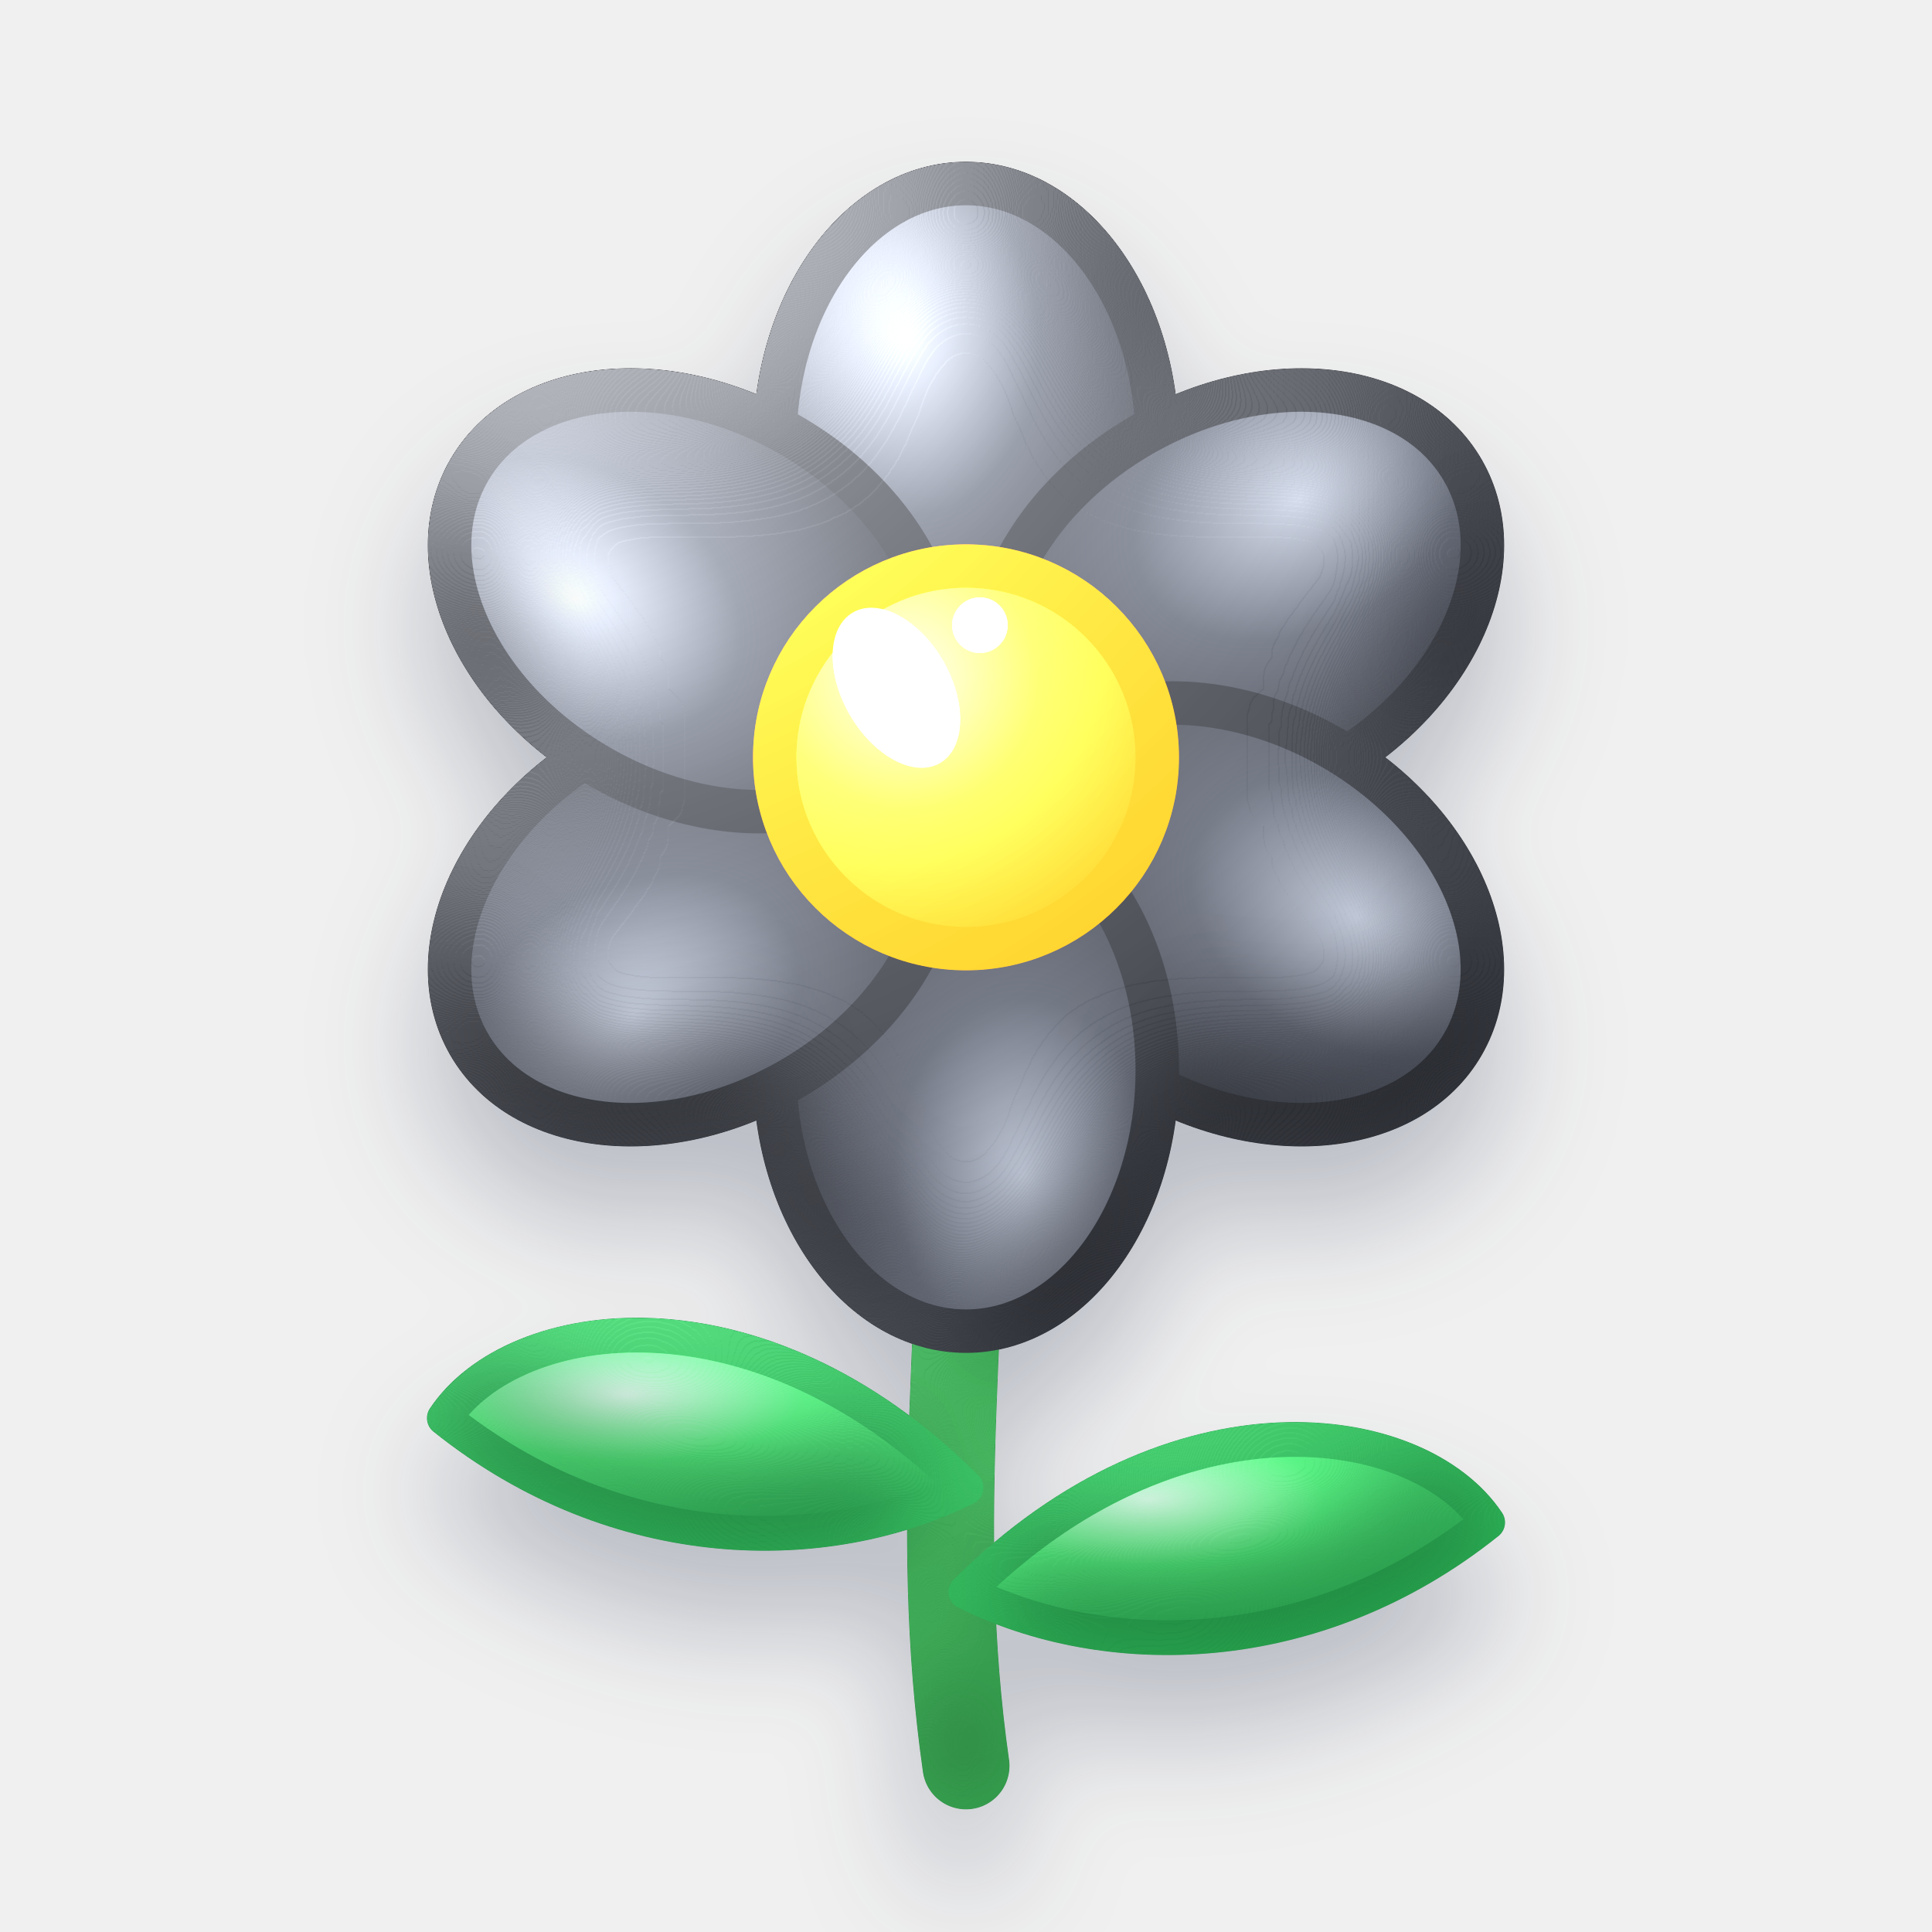
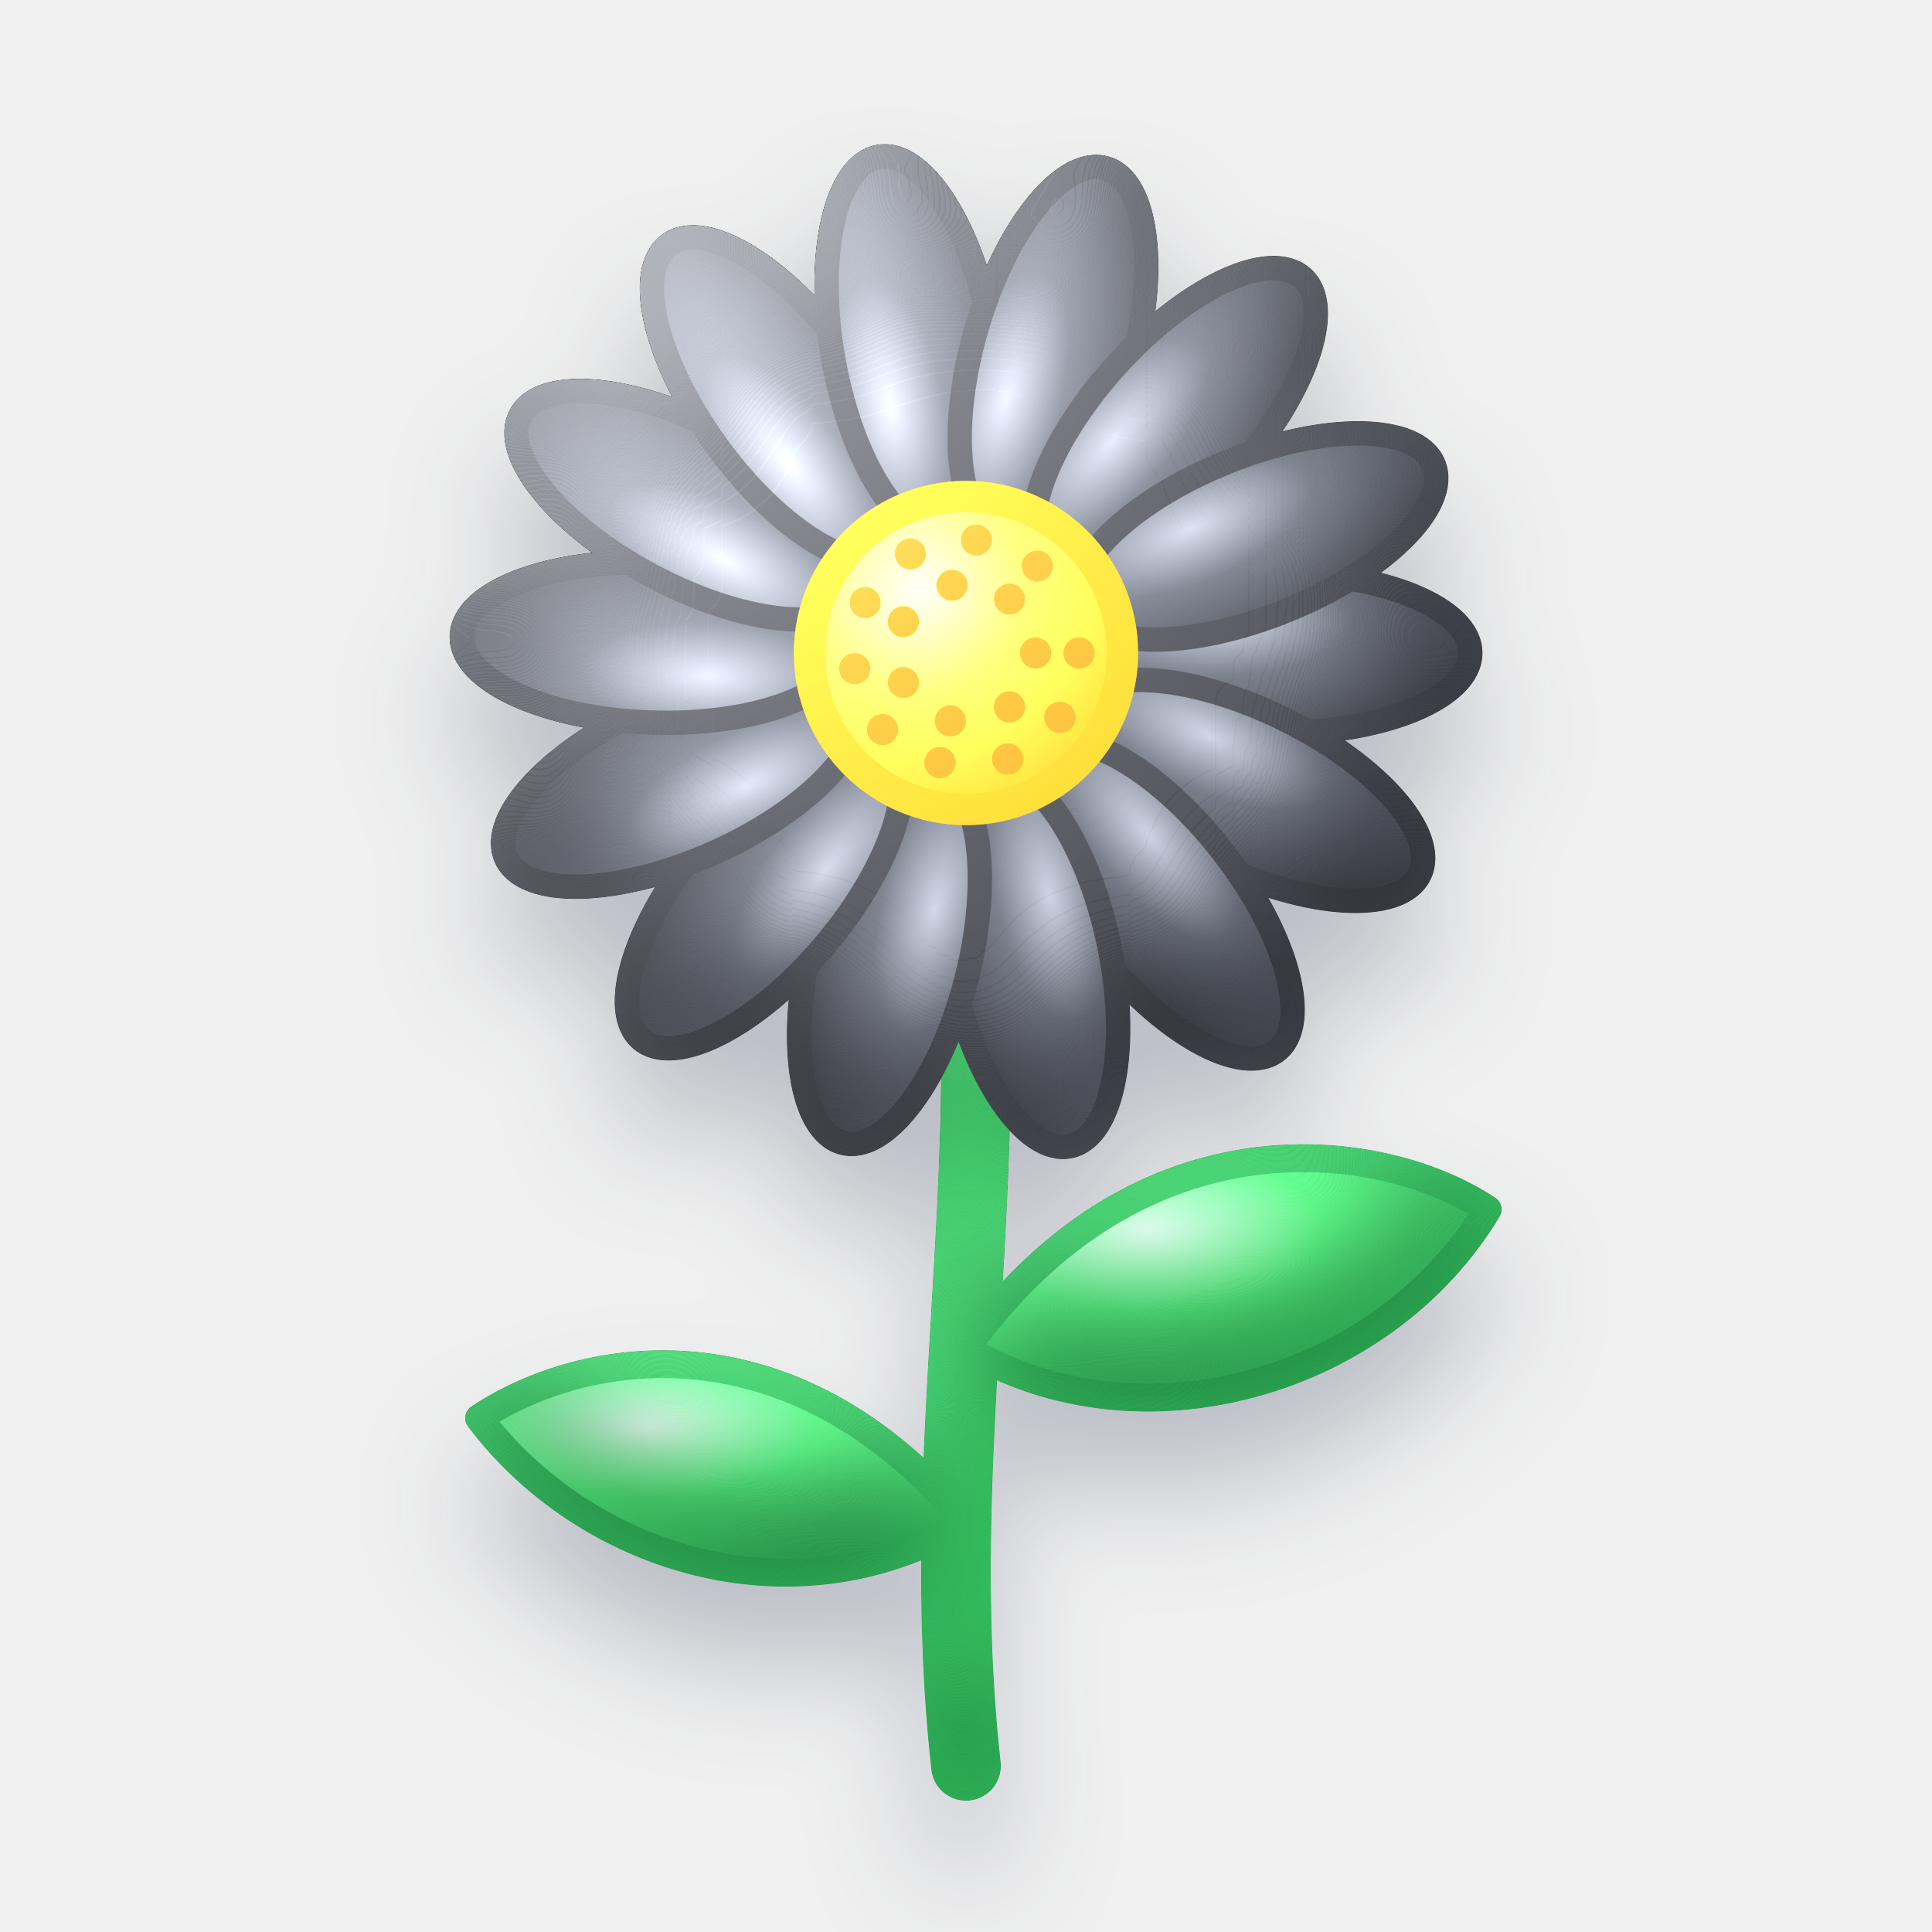
<svg xmlns="http://www.w3.org/2000/svg" viewBox="0 0 100 100">
  <defs>
    <radialGradient id="g" cx="35%" cy="30%" r="75%">
      <stop offset="0" stop-color="#9AA1B0" />
      <stop offset=".45" stop-color="#454A57" />
      <stop offset="1" stop-color="#22252C" />
    </radialGradient>
    <radialGradient id="f-leaf" cx="35%" cy="30%" r="75%">
      <stop offset="0" stop-color="#B6F5C6" />
      <stop offset=".45" stop-color="#3DDC6A" />
      <stop offset="1" stop-color="#1FA84A" />
    </radialGradient>
    <radialGradient id="f-wood" cx="35%" cy="30%" r="75%">
      <stop offset="0" stop-color="#D9A066" />
      <stop offset=".45" stop-color="#A0662F" />
      <stop offset="1" stop-color="#6E4019" />
    </radialGradient>
    <radialGradient id="f-glass" cx="35%" cy="30%" r="75%">
      <stop offset="0" stop-color="#E2F4FF" />
      <stop offset=".45" stop-color="#8FD0FF" />
      <stop offset="1" stop-color="#3D8FD1" />
    </radialGradient>
    <radialGradient id="f-tire" cx="35%" cy="30%" r="75%">
      <stop offset="0" stop-color="#7B808C" />
      <stop offset=".45" stop-color="#3A3D44" />
      <stop offset="1" stop-color="#1A1C20" />
    </radialGradient>
    <radialGradient id="f-steel" cx="35%" cy="30%" r="75%">
      <stop offset="0" stop-color="#FFFFFF" />
      <stop offset=".45" stop-color="#C9CED8" />
      <stop offset="1" stop-color="#8A92A3" />
    </radialGradient>
    <radialGradient id="f-gold" cx="35%" cy="30%" r="75%">
      <stop offset="0" stop-color="#FFF3A8" />
      <stop offset=".45" stop-color="#FFD233" />
      <stop offset="1" stop-color="#F2A500" />
    </radialGradient>
    <radialGradient id="f-flame" cx="35%" cy="30%" r="75%">
      <stop offset="0" stop-color="#FFE27A" />
      <stop offset=".45" stop-color="#FF9A2E" />
      <stop offset="1" stop-color="#E5531A" />
    </radialGradient>
    <radialGradient id="f-snow" cx="35%" cy="30%" r="75%">
      <stop offset="0" stop-color="#FFFFFF" />
      <stop offset=".45" stop-color="#FFFFFF" />
      <stop offset="1" stop-color="#AEB5C2" />
    </radialGradient>
    <radialGradient id="f-pink" cx="35%" cy="30%" r="75%">
      <stop offset="0" stop-color="#FFC7DA" />
      <stop offset=".45" stop-color="#FF8FB6" />
      <stop offset="1" stop-color="#D2577F" />
    </radialGradient>
    <radialGradient id="f-red" cx="35%" cy="30%" r="75%">
      <stop offset="0" stop-color="#FFC2CF" />
      <stop offset=".45" stop-color="#FF4D6D" />
      <stop offset="1" stop-color="#E0244C" />
    </radialGradient>
    <radialGradient id="f-blue" cx="35%" cy="30%" r="75%">
      <stop offset="0" stop-color="#BFE1FF" />
      <stop offset=".45" stop-color="#3D9BFF" />
      <stop offset="1" stop-color="#1F6FE6" />
    </radialGradient>
    <radialGradient id="f-sky" cx="35%" cy="30%" r="75%">
      <stop offset="0" stop-color="#FFFFFF" />
      <stop offset=".45" stop-color="#CFE9FF" />
      <stop offset="1" stop-color="#8DB8E0" />
    </radialGradient>
    <filter id="pf" x="-15%" y="-15%" width="130%" height="135%" color-interpolation-filters="sRGB">
      <feGaussianBlur in="SourceAlpha" stdDeviation="3.5" result="b" />
      <feSpecularLighting in="b" surfaceScale="6" specularConstant="1" specularExponent="18" lighting-color="#FFFFFF" result="s">
        <fePointLight x="22" y="0" z="70" />
      </feSpecularLighting>
      <feComposite in="s" in2="SourceAlpha" operator="in" result="si" />
      <feOffset in="SourceAlpha" dy="-6" result="up" />
      <feComposite in="SourceAlpha" in2="up" operator="out" result="rim" />
      <feGaussianBlur in="rim" stdDeviation="2.5" result="rimb" />
      <feFlood flood-color="#000" flood-opacity=".28" />
      <feComposite in2="rimb" operator="in" />
      <feComposite in2="SourceAlpha" operator="in" result="inner" />
      <feGaussianBlur in="SourceAlpha" stdDeviation="3" result="d0" />
      <feOffset in="d0" dy="4" result="d1" />
      <feFlood flood-color="#1E2A4A" flood-opacity=".25" />
      <feComposite in2="d1" operator="in" result="ds" />
      <feComposite in="SourceGraphic" in2="si" operator="arithmetic" k2="1" k3=".6" result="lit" />
      <feMerge>
        <feMergeNode in="ds" />
        <feMergeNode in="lit" />
        <feMergeNode in="inner" />
      </feMerge>
    </filter>
  </defs>
  <g filter="url(#pf)">
    <g transform="translate(50 50) scale(.9) translate(-50 -50)">
-       <path d="M50 52 C 50 70, 48 82, 50 96" stroke="#2A9A44" stroke-width="5" fill="none" stroke-linecap="round" />
-       <path d="M50 80 C 38 68, 24 70, 20 76 C 30 84, 42 84, 50 80 Z" fill="url(#f-leaf)" stroke="#1FA84A" stroke-width="2" stroke-linejoin="round" stroke-linecap="round" />
-       <path d="M50 86 C 62 74, 76 76, 80 82 C 70 90, 58 90, 50 86 Z" fill="url(#f-leaf)" stroke="#1FA84A" stroke-width="2" stroke-linejoin="round" stroke-linecap="round" />
-       <ellipse cx="50" cy="20" rx="11" ry="15" fill="url(#g)" stroke="#22252C" stroke-width="2.5" transform="rotate(0 50 38)" />
-       <ellipse cx="50" cy="20" rx="11" ry="15" fill="url(#g)" stroke="#22252C" stroke-width="2.5" transform="rotate(60 50 38)" />
-       <ellipse cx="50" cy="20" rx="11" ry="15" fill="url(#g)" stroke="#22252C" stroke-width="2.5" transform="rotate(120 50 38)" />
-       <ellipse cx="50" cy="20" rx="11" ry="15" fill="url(#g)" stroke="#22252C" stroke-width="2.5" transform="rotate(180 50 38)" />
-       <ellipse cx="50" cy="20" rx="11" ry="15" fill="url(#g)" stroke="#22252C" stroke-width="2.5" transform="rotate(240 50 38)" />
-       <ellipse cx="50" cy="20" rx="11" ry="15" fill="url(#g)" stroke="#22252C" stroke-width="2.5" transform="rotate(300 50 38)" />
-       <circle cx="50" cy="38" r="11" fill="url(#f-gold)" stroke="#F2A500" stroke-width="2.5" />
-       <ellipse cx="46" cy="34" rx="3.1" ry="5.0" fill="#fff" opacity=".75" transform="rotate(-30 46 34)" />
-       <circle cx="50.8" cy="30.4" r="1.6" fill="#fff" opacity=".9" />
+       <path d="M50 44 C52 62 48 78 50 96" fill="none" stroke="#1FA84A" stroke-width="4" stroke-linecap="round" stroke-linejoin="round" opacity="1" />
+       <path d="M50 72 C60 58 74 60 80 64 C74 74 60 78 50 72 Z" fill="url(#f-leaf)" stroke="#1FA84A" stroke-width="1.6" stroke-linejoin="round" stroke-linecap="round" />
+       <path d="M50 82 C40 70 28 72 22 76 C28 84 40 88 50 82 Z" fill="url(#f-leaf)" stroke="#1FA84A" stroke-width="1.6" stroke-linejoin="round" stroke-linecap="round" />
+       <ellipse cx="68.0" cy="32.0" rx="11" ry="4.6" fill="url(#g)" stroke="#22252C" stroke-width="1.4" transform="rotate(0 68.0 32.0)" />
+       <ellipse cx="66.2" cy="39.9" rx="11" ry="4.6" fill="url(#g)" stroke="#22252C" stroke-width="1.4" transform="rotate(26 66.2 39.9)" />
+       <ellipse cx="61.1" cy="46.2" rx="11" ry="4.6" fill="url(#g)" stroke="#22252C" stroke-width="1.4" transform="rotate(52 61.1 46.2)" />
+       <ellipse cx="53.7" cy="49.6" rx="11" ry="4.6" fill="url(#g)" stroke="#22252C" stroke-width="1.4" transform="rotate(78 53.7 49.6)" />
+       <ellipse cx="45.6" cy="49.5" rx="11" ry="4.6" fill="url(#g)" stroke="#22252C" stroke-width="1.4" transform="rotate(104 45.6 49.5)" />
+       <ellipse cx="38.4" cy="45.8" rx="11" ry="4.6" fill="url(#g)" stroke="#22252C" stroke-width="1.4" transform="rotate(130 38.4 45.8)" />
+       <ellipse cx="33.6" cy="39.3" rx="11" ry="4.6" fill="url(#g)" stroke="#22252C" stroke-width="1.4" transform="rotate(156 33.6 39.3)" />
+       <ellipse cx="32.0" cy="31.4" rx="11" ry="4.6" fill="url(#g)" stroke="#22252C" stroke-width="1.4" transform="rotate(182 32.0 31.4)" />
+       <ellipse cx="34.1" cy="23.5" rx="11" ry="4.6" fill="url(#g)" stroke="#22252C" stroke-width="1.4" transform="rotate(208 34.1 23.5)" />
+       <ellipse cx="39.4" cy="17.4" rx="11" ry="4.6" fill="url(#g)" stroke="#22252C" stroke-width="1.4" transform="rotate(234 39.4 17.4)" />
+       <ellipse cx="46.9" cy="14.3" rx="11" ry="4.6" fill="url(#g)" stroke="#22252C" stroke-width="1.4" transform="rotate(260 46.9 14.3)" />
+       <ellipse cx="55.0" cy="14.7" rx="11" ry="4.6" fill="url(#g)" stroke="#22252C" stroke-width="1.4" transform="rotate(286 55.0 14.7)" />
+       <ellipse cx="62.0" cy="18.6" rx="11" ry="4.6" fill="url(#g)" stroke="#22252C" stroke-width="1.4" transform="rotate(312 62.0 18.6)" />
+       <ellipse cx="66.7" cy="25.3" rx="11" ry="4.6" fill="url(#g)" stroke="#22252C" stroke-width="1.4" transform="rotate(338 66.7 25.3)" />
+       <circle cx="50" cy="32" r="9" fill="url(#f-gold)" stroke="#F2A500" stroke-width="1.8" />
+       <circle cx="54.0" cy="32.0" r="0.9" fill="#C98500" />
+       <circle cx="52.5" cy="35.1" r="0.9" fill="#C98500" />
+       <circle cx="49.1" cy="35.9" r="0.9" fill="#C98500" />
+       <circle cx="46.4" cy="33.7" r="0.9" fill="#C98500" />
+       <circle cx="46.4" cy="30.2" r="0.9" fill="#C98500" />
+       <circle cx="49.2" cy="28.1" r="0.9" fill="#C98500" />
+       <circle cx="52.5" cy="28.9" r="0.9" fill="#C98500" />
+       <circle cx="56.5" cy="32.0" r="0.9" fill="#C98500" />
+       <circle cx="55.4" cy="35.7" r="0.9" fill="#C98500" />
+       <circle cx="52.4" cy="38.1" r="0.9" fill="#C98500" />
+       <circle cx="48.5" cy="38.3" r="0.9" fill="#C98500" />
+       <circle cx="45.2" cy="36.4" r="0.9" fill="#C98500" />
+       <circle cx="43.6" cy="32.9" r="0.9" fill="#C98500" />
+       <circle cx="44.2" cy="29.1" r="0.9" fill="#C98500" />
+       <circle cx="46.8" cy="26.3" r="0.9" fill="#C98500" />
+       <circle cx="50.6" cy="25.5" r="0.9" fill="#C98500" />
+       <circle cx="54.1" cy="27.0" r="0.9" fill="#C98500" />
    </g>
  </g>
</svg>
